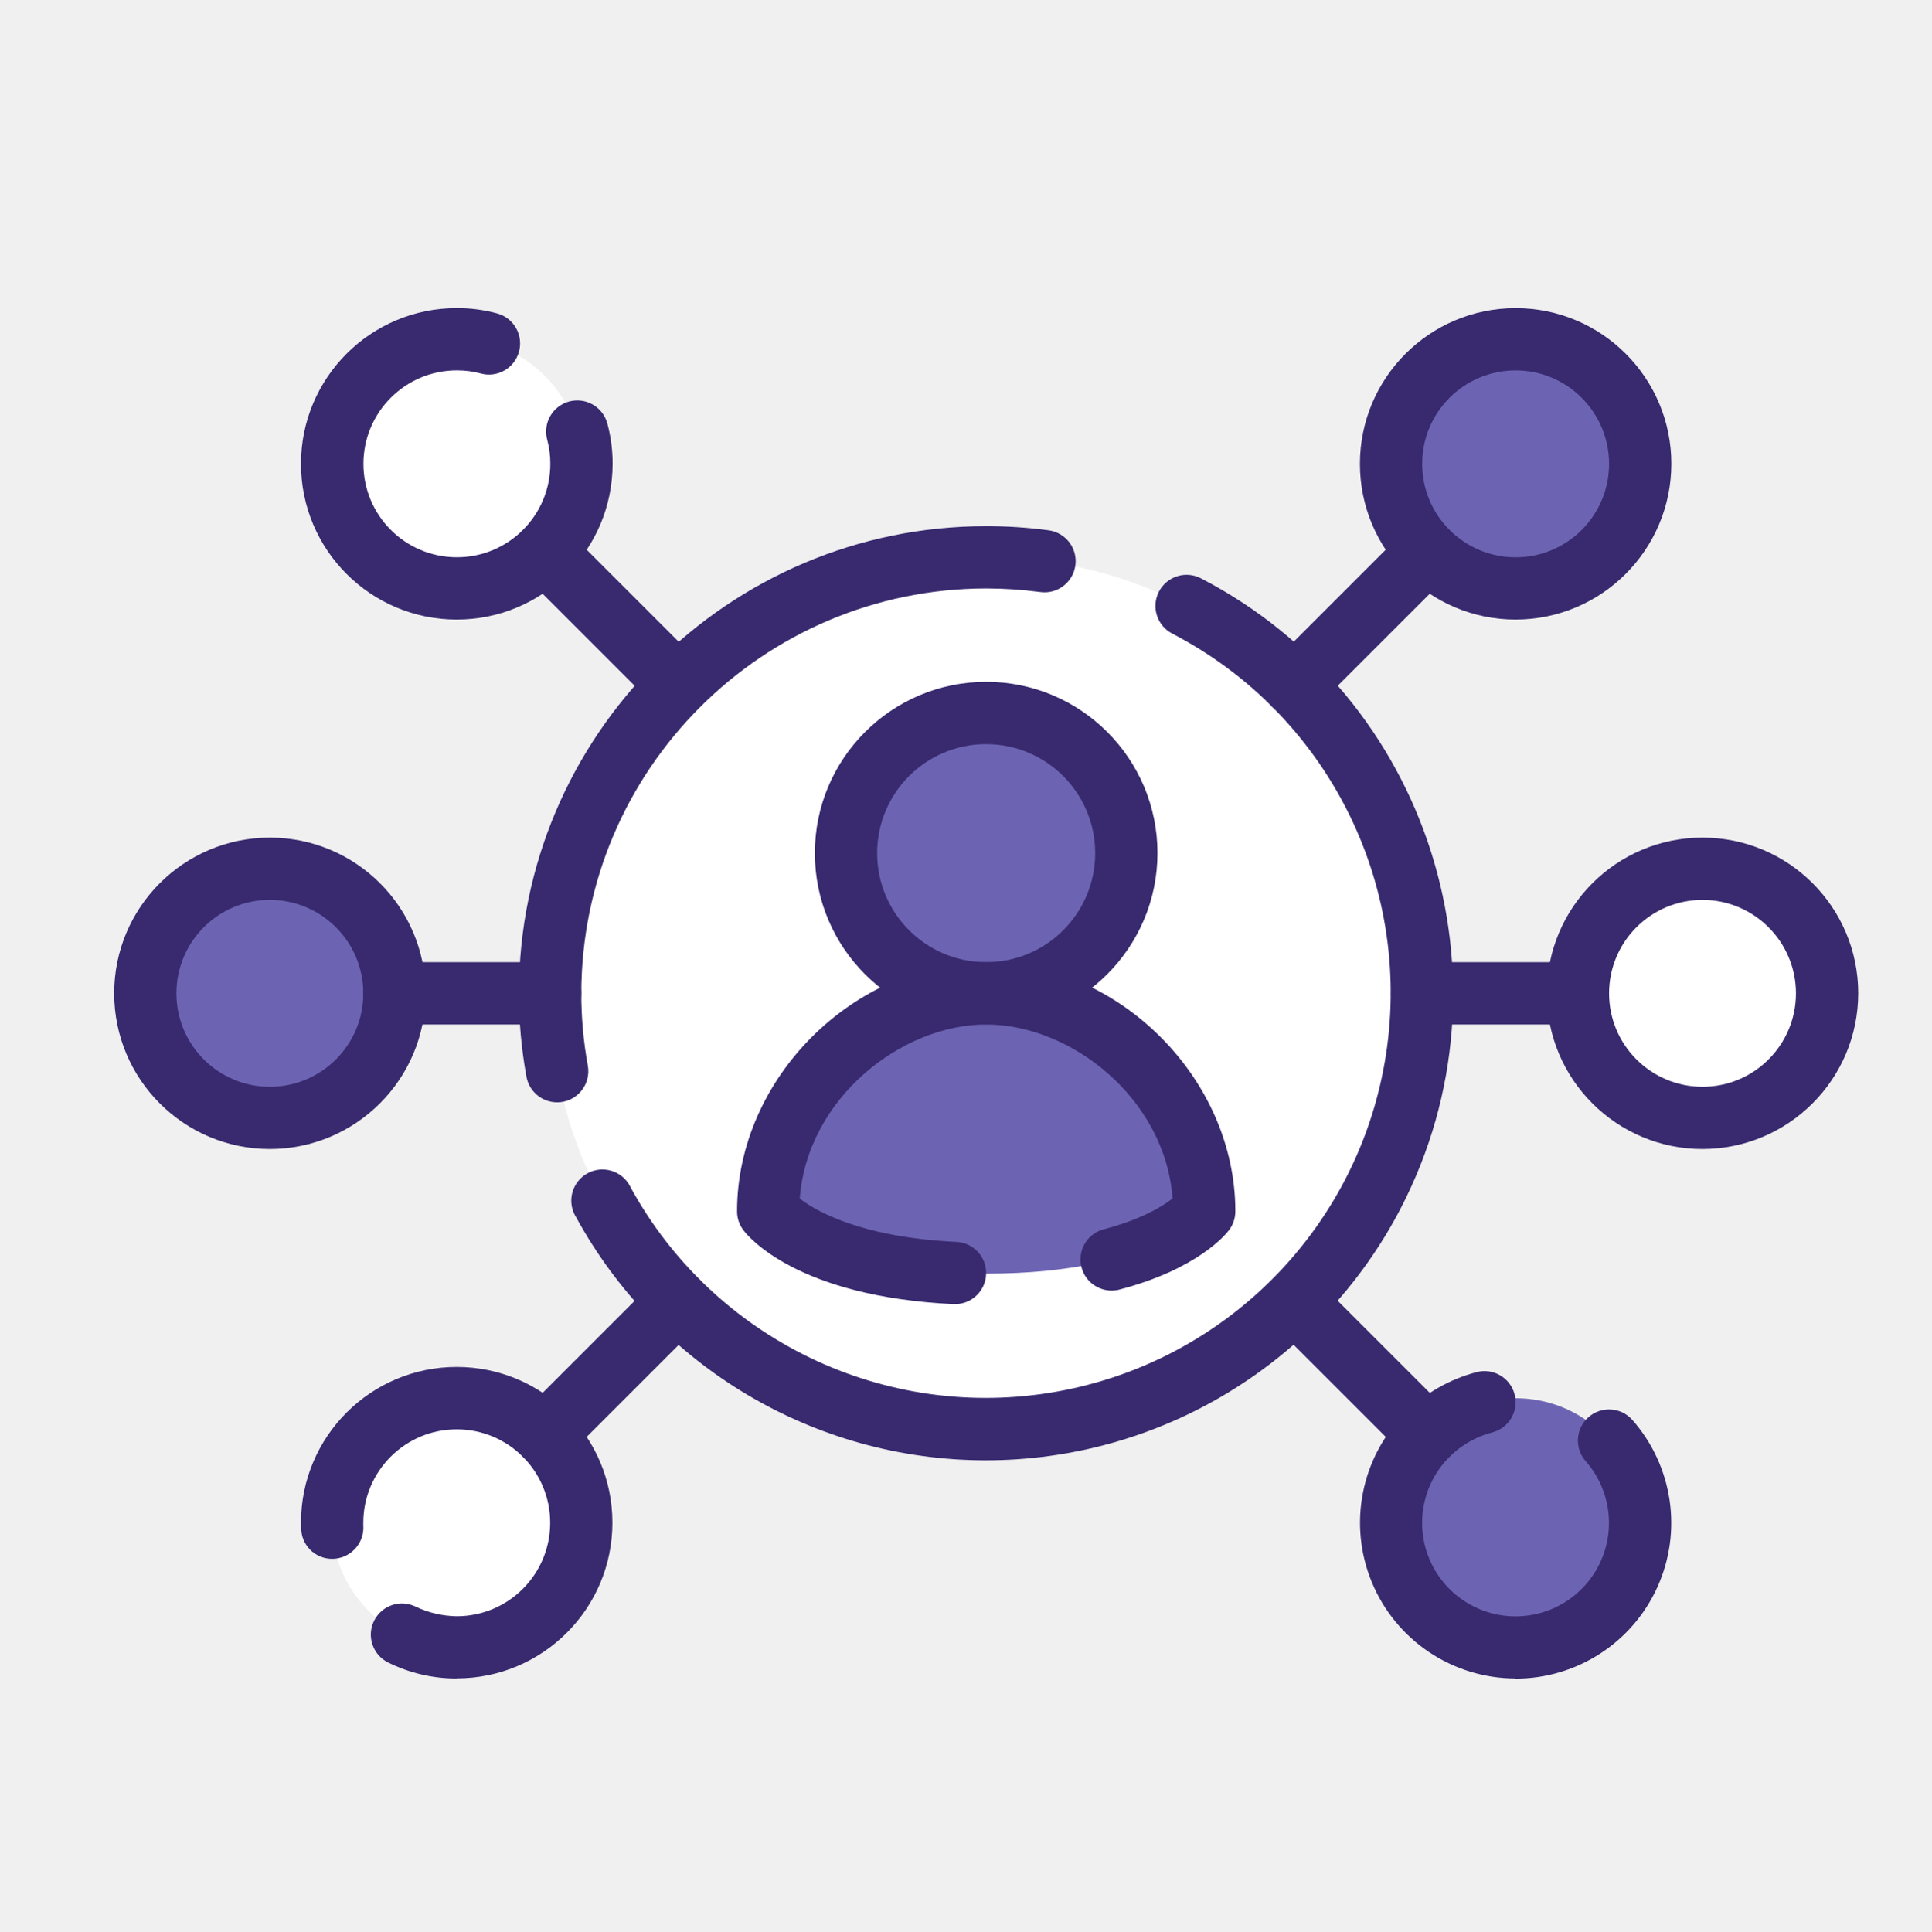
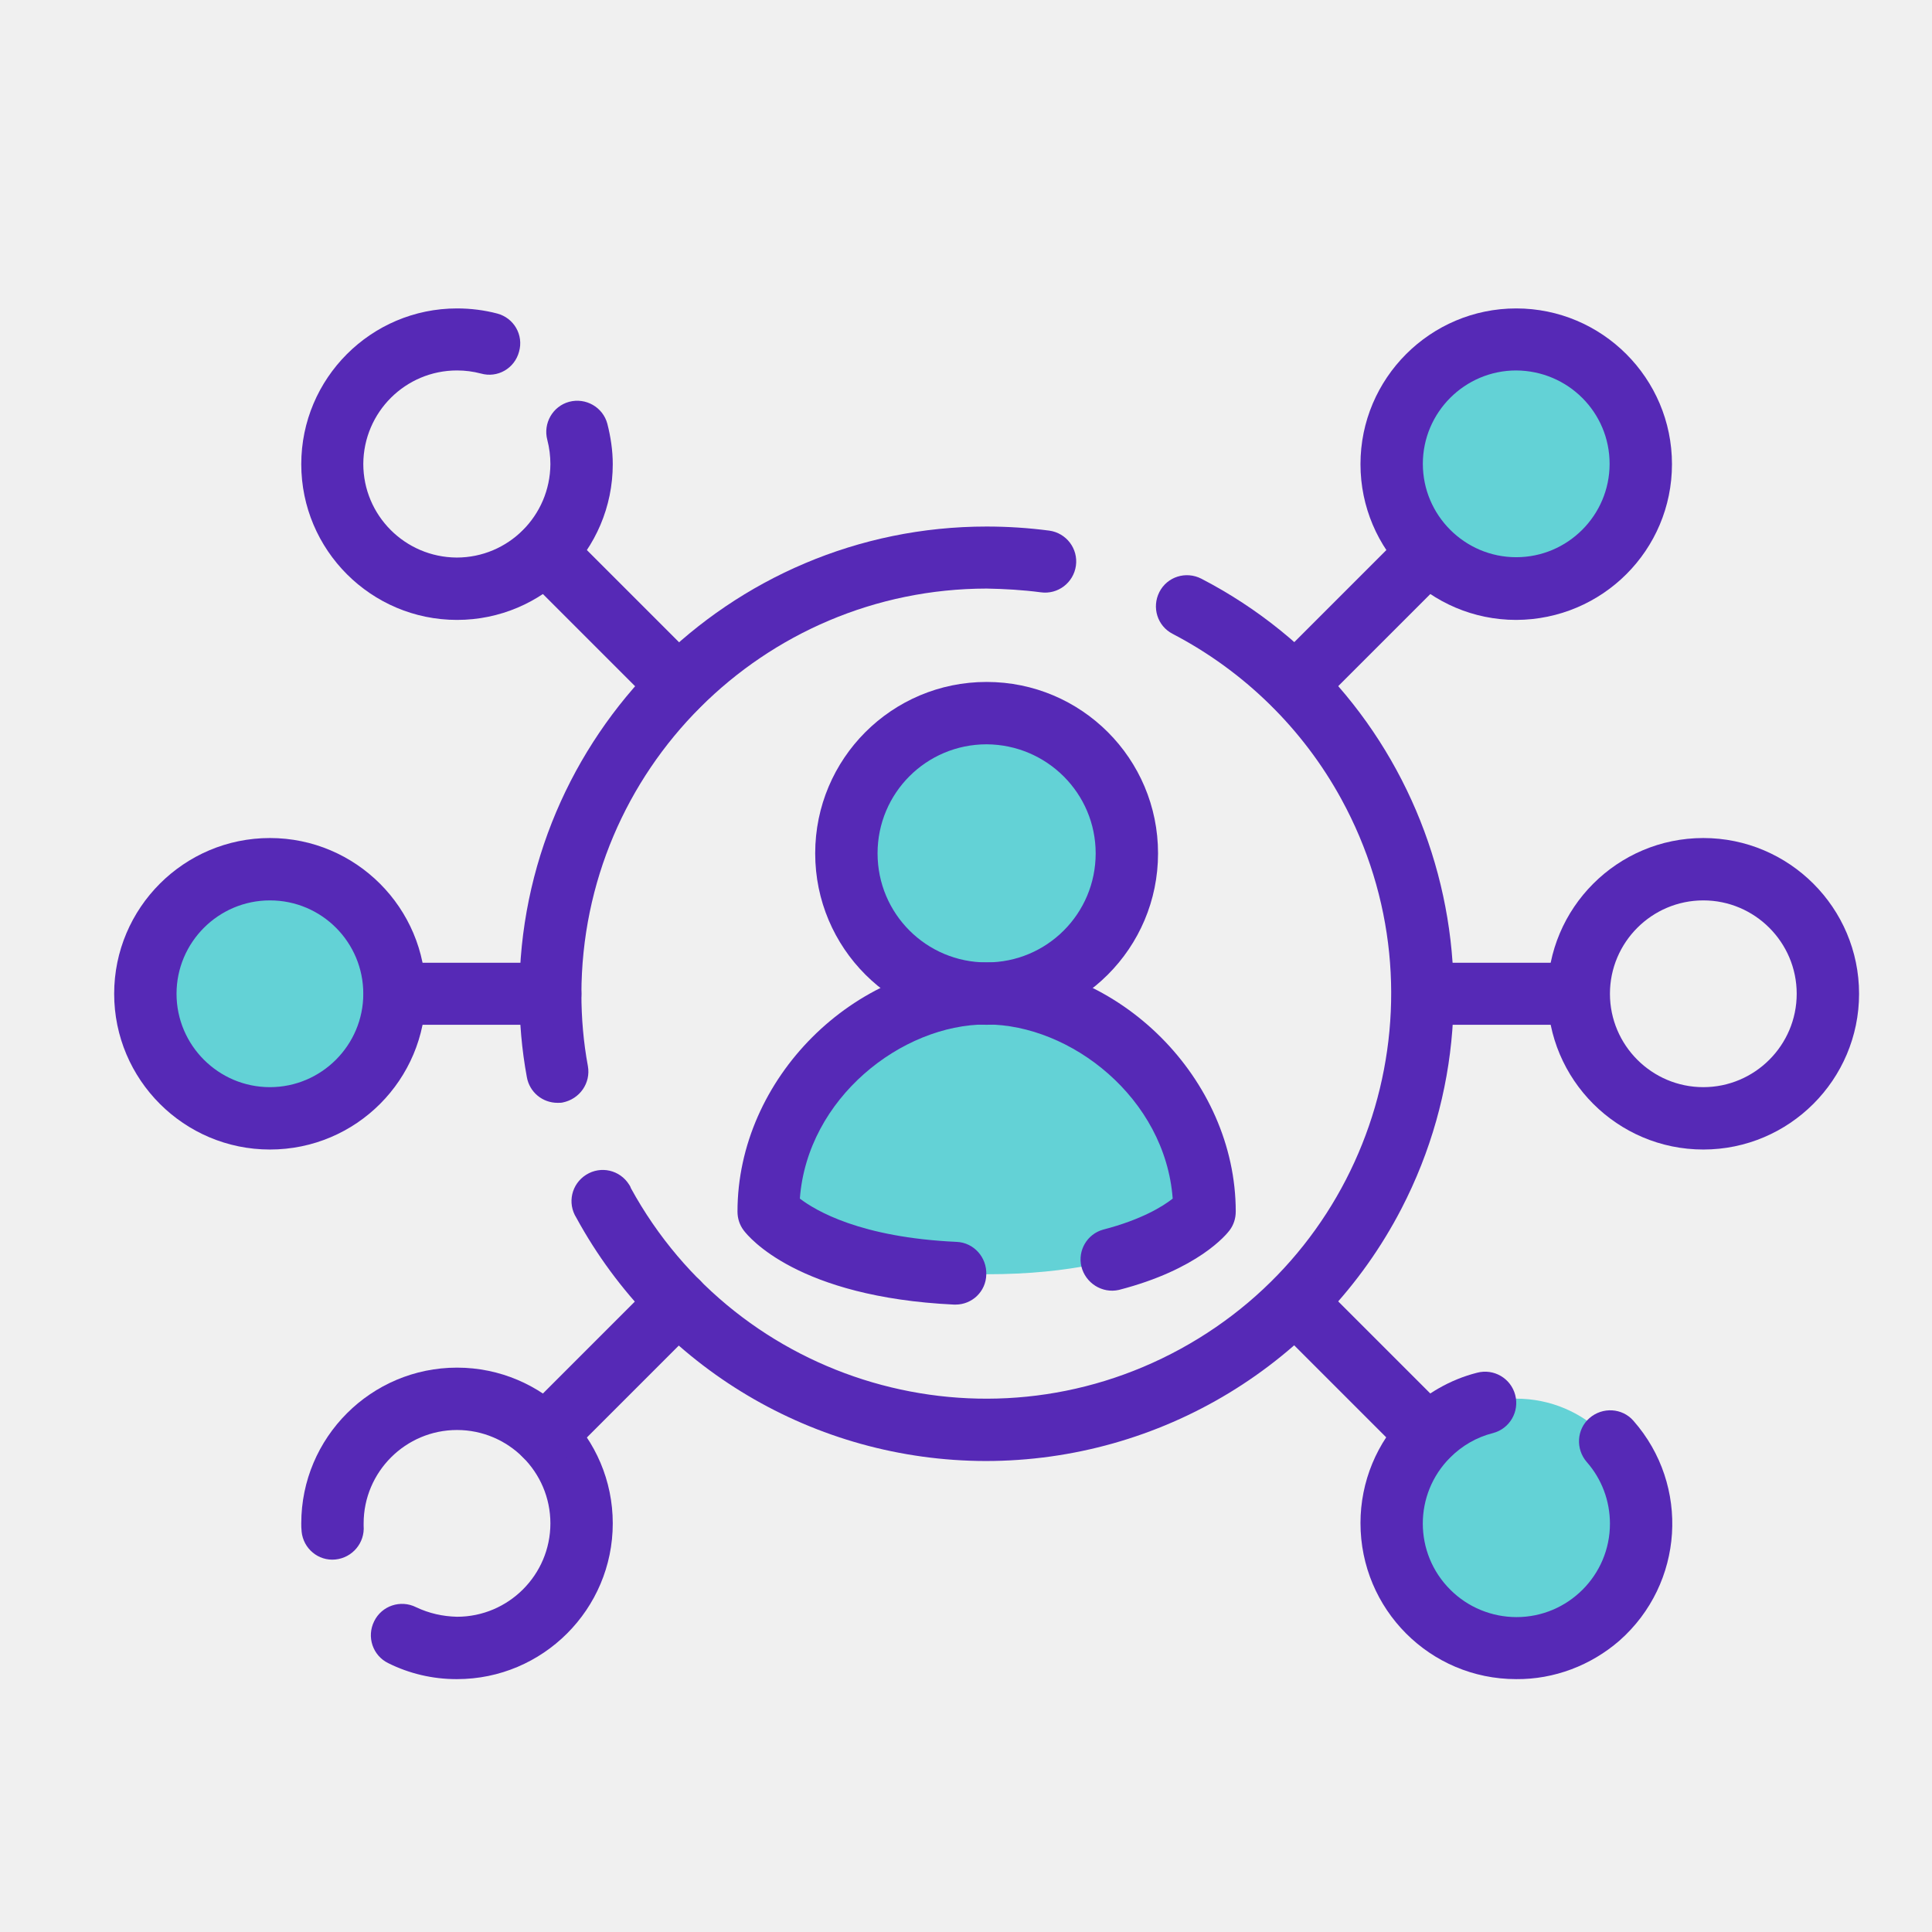
- <svg xmlns="http://www.w3.org/2000/svg" id="Layer_1" data-name="Layer 1" viewBox="0 0 566.93 566.93">
-   <defs>
-     <style>.cls-1{fill:#6c64b3;}.cls-2{fill:#fff;}.cls-3{fill:#392a6f;}</style>
-   </defs>
-   <circle class="cls-1" cx="444.93" cy="136.17" r="36.57" />
-   <circle class="cls-2" cx="499.79" cy="291.6" r="36.57" />
-   <circle class="cls-1" cx="444.93" cy="447.03" r="36.57" />
-   <circle class="cls-2" cx="134.07" cy="136.17" r="36.57" />
-   <circle class="cls-1" cx="79.22" cy="291.6" r="36.57" />
-   <circle class="cls-2" cx="134.07" cy="447.03" r="36.57" />
-   <circle class="cls-2" cx="289.5" cy="291.6" r="128" />
-   <path class="cls-3" d="M289.23,428.69a137.08,137.08,0,0,1-120.11-71.36,9.14,9.14,0,1,1,16-8.77A118.86,118.86,0,1,0,344.13,186a9.14,9.14,0,0,1,8.41-16.24C419.69,204.58,446,287.5,411.23,354.65A137.28,137.28,0,0,1,289.23,428.69Z" />
-   <path class="cls-3" d="M163.55,323.6a9.15,9.15,0,0,1-9-7.49,134.81,134.81,0,0,1-2.21-24.53c0-75.6,61.52-137.12,137.14-137.12a135.76,135.76,0,0,1,18.38,1.22,9.14,9.14,0,0,1-2.46,18.12,123.22,123.22,0,0,0-15.89-1.06A119,119,0,0,0,170.65,291.6a116.77,116.77,0,0,0,1.91,21.21,9.16,9.16,0,0,1-9,10.8Z" />
-   <path class="cls-3" d="M444.93,181.88a45.71,45.71,0,1,1,45.71-45.71A45.77,45.77,0,0,1,444.93,181.88Zm0-73.14a27.43,27.43,0,1,0,27.43,27.43A27.46,27.46,0,0,0,444.93,108.74Z" />
-   <path class="cls-3" d="M499.79,337.31A45.71,45.71,0,1,1,545.5,291.6,45.77,45.77,0,0,1,499.79,337.31Zm0-73.14a27.43,27.43,0,1,0,27.43,27.43A27.46,27.46,0,0,0,499.79,264.17Z" />
-   <path class="cls-3" d="M444.91,492.73h0a45.72,45.72,0,0,1-32.32-78,46.31,46.31,0,0,1,20.88-11.93,9.14,9.14,0,1,1,4.63,17.69,27.93,27.93,0,0,0-12.61,7.2,27.43,27.43,0,0,0,19.42,46.8h0a27.43,27.43,0,0,0,20.58-45.55,9.14,9.14,0,1,1,13.72-12.09,45.72,45.72,0,0,1-34.3,75.93Z" />
-   <path class="cls-3" d="M134.07,181.88a45.71,45.71,0,0,1,0-91.43A44.62,44.62,0,0,1,145.92,92a9.14,9.14,0,1,1-4.76,17.65,26.7,26.7,0,0,0-7-.92,27.43,27.43,0,1,0,27.39,27.43,26.65,26.65,0,0,0-.92-7.08,9.14,9.14,0,0,1,17.66-4.76,44.77,44.77,0,0,1,1.55,11.88A45.76,45.76,0,0,1,134.07,181.88Z" />
-   <path class="cls-3" d="M79.22,337.31a45.71,45.71,0,1,1,45.72-45.71A45.77,45.77,0,0,1,79.22,337.31Zm0-73.14a27.43,27.43,0,1,0,27.43,27.43A27.46,27.46,0,0,0,79.22,264.17Z" />
-   <path class="cls-3" d="M133.93,492.74a45.21,45.21,0,0,1-20-4.7,9.14,9.14,0,0,1,8.14-16.37,29.05,29.05,0,0,0,12,2.79A27.43,27.43,0,1,0,106.65,447c0,.24,0,.47,0,.7a9.17,9.17,0,0,1-8.34,9.87,9.08,9.08,0,0,1-9.87-8.27c-.07-.77-.08-1.54-.08-2.31a45.71,45.71,0,1,1,45.71,45.71Z" />
-   <path class="cls-3" d="M161.5,300.74H115.79a9.14,9.14,0,0,1,0-18.29H161.5a9.14,9.14,0,0,1,0,18.29Z" />
-   <path class="cls-3" d="M199,210.23a9.1,9.1,0,0,1-6.46-2.68l-39-39a9.14,9.14,0,0,1,12.93-12.93l39,39A9.14,9.14,0,0,1,199,210.23Z" />
-   <path class="cls-3" d="M159.95,430.3a9.14,9.14,0,0,1-6.46-15.61l39-39a9.14,9.14,0,0,1,12.93,12.93l-39,39A9.1,9.1,0,0,1,159.95,430.3Z" />
-   <path class="cls-3" d="M463.22,300.74H417.5a9.14,9.14,0,1,1,0-18.29h45.71a9.14,9.14,0,1,1,0,18.29Z" />
-   <path class="cls-3" d="M380,210.23a9.14,9.14,0,0,1-6.46-15.61l39-39a9.14,9.14,0,0,1,12.93,12.93l-39,39A9.11,9.11,0,0,1,380,210.23Z" />
-   <path class="cls-3" d="M419.06,430.3a9.1,9.1,0,0,1-6.46-2.68l-39-39a9.14,9.14,0,0,1,12.93-12.93l39,39a9.14,9.14,0,0,1-6.46,15.61Z" />
-   <circle class="cls-1" cx="289.5" cy="250.46" r="41.14" />
-   <path class="cls-1" d="M225.5,355.6c0-35.35,32-64,64-64s64,28.65,64,64c0,0-13.71,18.29-64,18.29S225.5,355.6,225.5,355.6Z" />
-   <path class="cls-3" d="M289.5,300.74a50.29,50.29,0,1,1,50.29-50.29A50.35,50.35,0,0,1,289.5,300.74Zm0-82.29a32,32,0,1,0,32,32A32,32,0,0,0,289.5,218.46Z" />
-   <path class="cls-3" d="M280.37,382.84h-.45c-45.81-2.2-60.24-19.76-61.73-21.76a9.13,9.13,0,0,1-1.82-5.48c0-39,34.18-73.14,73.14-73.14s73.14,34.18,73.14,73.14a9.16,9.16,0,0,1-1.83,5.49c-.87,1.16-9.18,11.52-32.45,17.54a9.15,9.15,0,0,1-4.58-17.71c11.22-2.9,17.49-6.8,20.43-9.1-2.2-29.47-29.87-51.07-54.71-51.07S237,322.36,234.78,351.85c4.56,3.53,17.7,11.36,46,12.72a9.14,9.14,0,0,1-.43,18.27Z" />
+ <svg xmlns="http://www.w3.org/2000/svg" version="1.1" id="Layer_1" x="0px" y="0px" viewBox="0 0 566.9 566.9" style="enable-background:new 0 0 566.9 566.9;" xml:space="preserve">
+   <style type="text/css">
+ 	.st0{fill:#63D2D6;}
+ 	.st1{fill:#5629B6;}
+ </style>
+   <circle class="st0" cx="444.9" cy="136.2" r="36.6" />
+   <circle class="st0" cx="444.9" cy="447" r="36.6" />
+   <circle class="st0" cx="79.2" cy="291.6" r="36.6" />
+   <path class="st1" d="M289.2,428.7c-50.1-0.1-96.1-27.4-120.1-71.4c-2.7-4.3-1.4-9.9,2.9-12.6c4.3-2.7,9.9-1.4,12.6,2.9  c0.2,0.3,0.4,0.6,0.5,1c31.5,57.6,103.7,78.7,161.3,47.2s78.7-103.7,47.2-161.3c-11.3-20.7-28.6-37.6-49.5-48.5  c-4.5-2.3-6.2-7.8-3.9-12.3c2.3-4.5,7.8-6.2,12.3-3.9c67.1,34.8,93.5,117.7,58.7,184.9C387.6,400.2,340.5,428.7,289.2,428.7z" />
+   <path class="st1" d="M163.6,323.6c-4.4,0-8.2-3.1-9-7.5c-1.5-8.1-2.2-16.3-2.2-24.5c0-75.6,61.5-137.1,137.1-137.1  c6.1,0,12.3,0.4,18.4,1.2c5,0.7,8.5,5.3,7.8,10.3c-0.7,5-5.3,8.5-10.3,7.8c-5.3-0.7-10.6-1-15.9-1.1  c-65.6,0.1-118.8,53.2-118.9,118.9c0,7.1,0.6,14.2,1.9,21.2c0.9,5-2.4,9.7-7.4,10.7C164.7,323.6,164.1,323.6,163.6,323.6  L163.6,323.6z" />
+   <path class="st1" d="M444.9,181.9c-25.2,0-45.7-20.5-45.7-45.7c0-25.2,20.5-45.7,45.7-45.7c25.2,0,45.7,20.5,45.7,45.7v0  C490.6,161.4,470.2,181.8,444.9,181.9z M444.9,108.7c-15.1,0-27.4,12.3-27.4,27.4c0,15.1,12.3,27.4,27.4,27.4  c15.1,0,27.4-12.3,27.4-27.4C472.3,121,460.1,108.8,444.9,108.7z" />
+   <path class="st1" d="M499.8,337.3c-25.2,0-45.7-20.5-45.7-45.7c0-25.2,20.5-45.7,45.7-45.7s45.7,20.5,45.7,45.7c0,0,0,0,0,0  C545.5,316.8,525,337.3,499.8,337.3z M499.8,264.2c-15.1,0-27.4,12.3-27.4,27.4c0,15.1,12.3,27.4,27.4,27.4  c15.1,0,27.4-12.3,27.4-27.4C527.2,276.5,514.9,264.2,499.8,264.2L499.8,264.2z" />
+   <path class="st1" d="M444.9,492.7L444.9,492.7c-25.3,0-45.7-20.5-45.7-45.8c0-12.1,4.8-23.7,13.3-32.2c5.8-5.7,13-9.9,20.9-11.9  c4.9-1.3,9.9,1.6,11.2,6.5s-1.6,9.9-6.5,11.2c-4.8,1.2-9.1,3.7-12.6,7.2c-10.7,10.7-10.7,28.1,0.1,38.8c5.1,5.1,12.1,8,19.4,8l0,0  c15.1,0,27.4-12.3,27.4-27.4c0-6.7-2.4-13.1-6.8-18.1c-3.3-3.8-3-9.6,0.8-12.9s9.6-3,12.9,0.8c16.7,19,14.8,47.8-4.1,64.5  C466.8,488.7,456,492.8,444.9,492.7L444.9,492.7z" />
+   <path class="st1" d="M134.1,181.9c-25.2,0-45.7-20.5-45.7-45.7s20.5-45.7,45.7-45.7c4,0,8,0.5,11.8,1.5c4.9,1.3,7.8,6.3,6.4,11.2  c-1.3,4.9-6.3,7.8-11.2,6.4l0,0c-2.3-0.6-4.6-0.9-7-0.9c-15.1,0-27.4,12.2-27.5,27.4c0,15.1,12.2,27.4,27.4,27.5  c15.1,0,27.4-12.2,27.5-27.4c0,0,0,0,0,0c0-2.4-0.3-4.8-0.9-7.1c-1.3-4.9,1.6-9.9,6.4-11.2c4.9-1.3,9.9,1.6,11.2,6.4  c1,3.9,1.6,7.9,1.6,11.9C179.8,161.4,159.3,181.9,134.1,181.9z" />
+   <path class="st1" d="M79.2,337.3c-25.2,0-45.7-20.5-45.7-45.7s20.5-45.7,45.7-45.7c25.2,0,45.7,20.5,45.7,45.7  C124.9,316.8,104.5,337.3,79.2,337.3z M79.2,264.2c-15.1,0-27.4,12.3-27.4,27.4S64.1,319,79.2,319s27.4-12.3,27.4-27.4l0,0  C106.6,276.5,94.4,264.2,79.2,264.2L79.2,264.2z" />
+   <path class="st1" d="M133.9,492.7c-6.9,0-13.8-1.6-20-4.7c-4.5-2.2-6.4-7.7-4.1-12.3c2.2-4.5,7.7-6.4,12.3-4.1  c3.8,1.8,7.8,2.7,12,2.8c15.1,0,27.4-12.3,27.4-27.4c0-15.1-12.3-27.4-27.4-27.4c-15.1,0-27.4,12.3-27.4,27.4c0,0.2,0,0.5,0,0.7  c0.4,5-3.3,9.4-8.3,9.9c-5,0.5-9.4-3.2-9.9-8.2c0,0,0,0,0-0.1c-0.1-0.8-0.1-1.5-0.1-2.3c0-25.2,20.5-45.7,45.7-45.7  c25.2,0,45.7,20.5,45.7,45.7c0,25.2-20.5,45.7-45.7,45.7c0,0,0,0,0,0L133.9,492.7z" />
+   <path class="st1" d="M161.5,300.7h-45.7c-5.1,0-9.1-4.1-9.1-9.1c0-5.1,4.1-9.1,9.1-9.1h45.7c5.1,0,9.1,4.1,9.1,9.1  C170.6,296.6,166.6,300.7,161.5,300.7L161.5,300.7z" />
+   <path class="st1" d="M199,210.2c-2.4,0-4.7-1-6.5-2.7l-39-39c-3.6-3.6-3.6-9.4,0-12.9s9.4-3.6,12.9,0l39,39c3.6,3.6,3.6,9.4,0,12.9  C203.8,209.3,201.4,210.2,199,210.2z" />
+   <path class="st1" d="M159.9,430.3c-5,0-9.1-4.1-9.1-9.1c0-2.4,1-4.8,2.7-6.5l39-39c3.6-3.6,9.4-3.6,12.9,0s3.6,9.4,0,12.9l-39,39  C164.7,429.3,162.4,430.3,159.9,430.3z" />
+   <path class="st1" d="M463.2,300.7h-45.7c-5.1,0-9.1-4.1-9.1-9.1c0-5.1,4.1-9.1,9.1-9.1h45.7c5.1,0,9.1,4.1,9.1,9.1  C472.4,296.6,468.3,300.7,463.2,300.7L463.2,300.7z" />
+   <path class="st1" d="M380,210.2c-5,0-9.1-4.1-9.1-9.1c0-2.4,1-4.8,2.7-6.5l39-39c3.6-3.6,9.4-3.6,12.9,0s3.6,9.4,0,12.9l-39,39  C384.8,209.3,382.4,210.2,380,210.2z" />
+   <path class="st1" d="M419.1,430.3c-2.4,0-4.7-1-6.5-2.7l-39-39c-3.6-3.6-3.6-9.4,0-12.9s9.4-3.6,12.9,0l39,39  c3.6,3.6,3.6,9.4,0,12.9C423.8,429.3,421.5,430.3,419.1,430.3L419.1,430.3z" />
+   <ellipse transform="matrix(0.1602 -0.9871 0.9871 0.1602 -4.0987 496.1026)" class="st0" cx="289.5" cy="250.5" rx="41.1" ry="41.1" />
+   <path class="st0" d="M225.5,355.6c0-35.4,32-64,64-64s64,28.6,64,64c0,0-13.7,18.3-64,18.3S225.5,355.6,225.5,355.6z" />
+   <path class="st1" d="M289.5,300.7c-27.8,0-50.3-22.5-50.3-50.3s22.5-50.3,50.3-50.3c27.8,0,50.3,22.5,50.3,50.3  C339.8,278.2,317.3,300.7,289.5,300.7z M289.5,218.4c-17.7,0-32,14.3-32,32s14.3,32,32,32s32-14.3,32-32  C321.5,232.8,307.2,218.5,289.5,218.4L289.5,218.4z" />
+   <path class="st1" d="M280.4,382.8h-0.5c-45.8-2.2-60.2-19.8-61.7-21.8c-1.2-1.6-1.8-3.5-1.8-5.5c0-39,34.2-73.1,73.1-73.1  s73.1,34.2,73.1,73.1c0,2-0.6,3.9-1.8,5.5c-0.9,1.2-9.2,11.5-32.5,17.5c-4.9,1.1-9.8-2-11-6.9c-1.1-4.7,1.7-9.5,6.4-10.8  c11.2-2.9,17.5-6.8,20.4-9.1c-2.2-29.5-29.9-51.1-54.7-51.1s-52.5,21.6-54.7,51.1c4.6,3.5,17.7,11.4,46,12.7c5,0.2,8.9,4.5,8.7,9.6  C289.3,379,285.2,382.8,280.4,382.8L280.4,382.8z" />
</svg>
